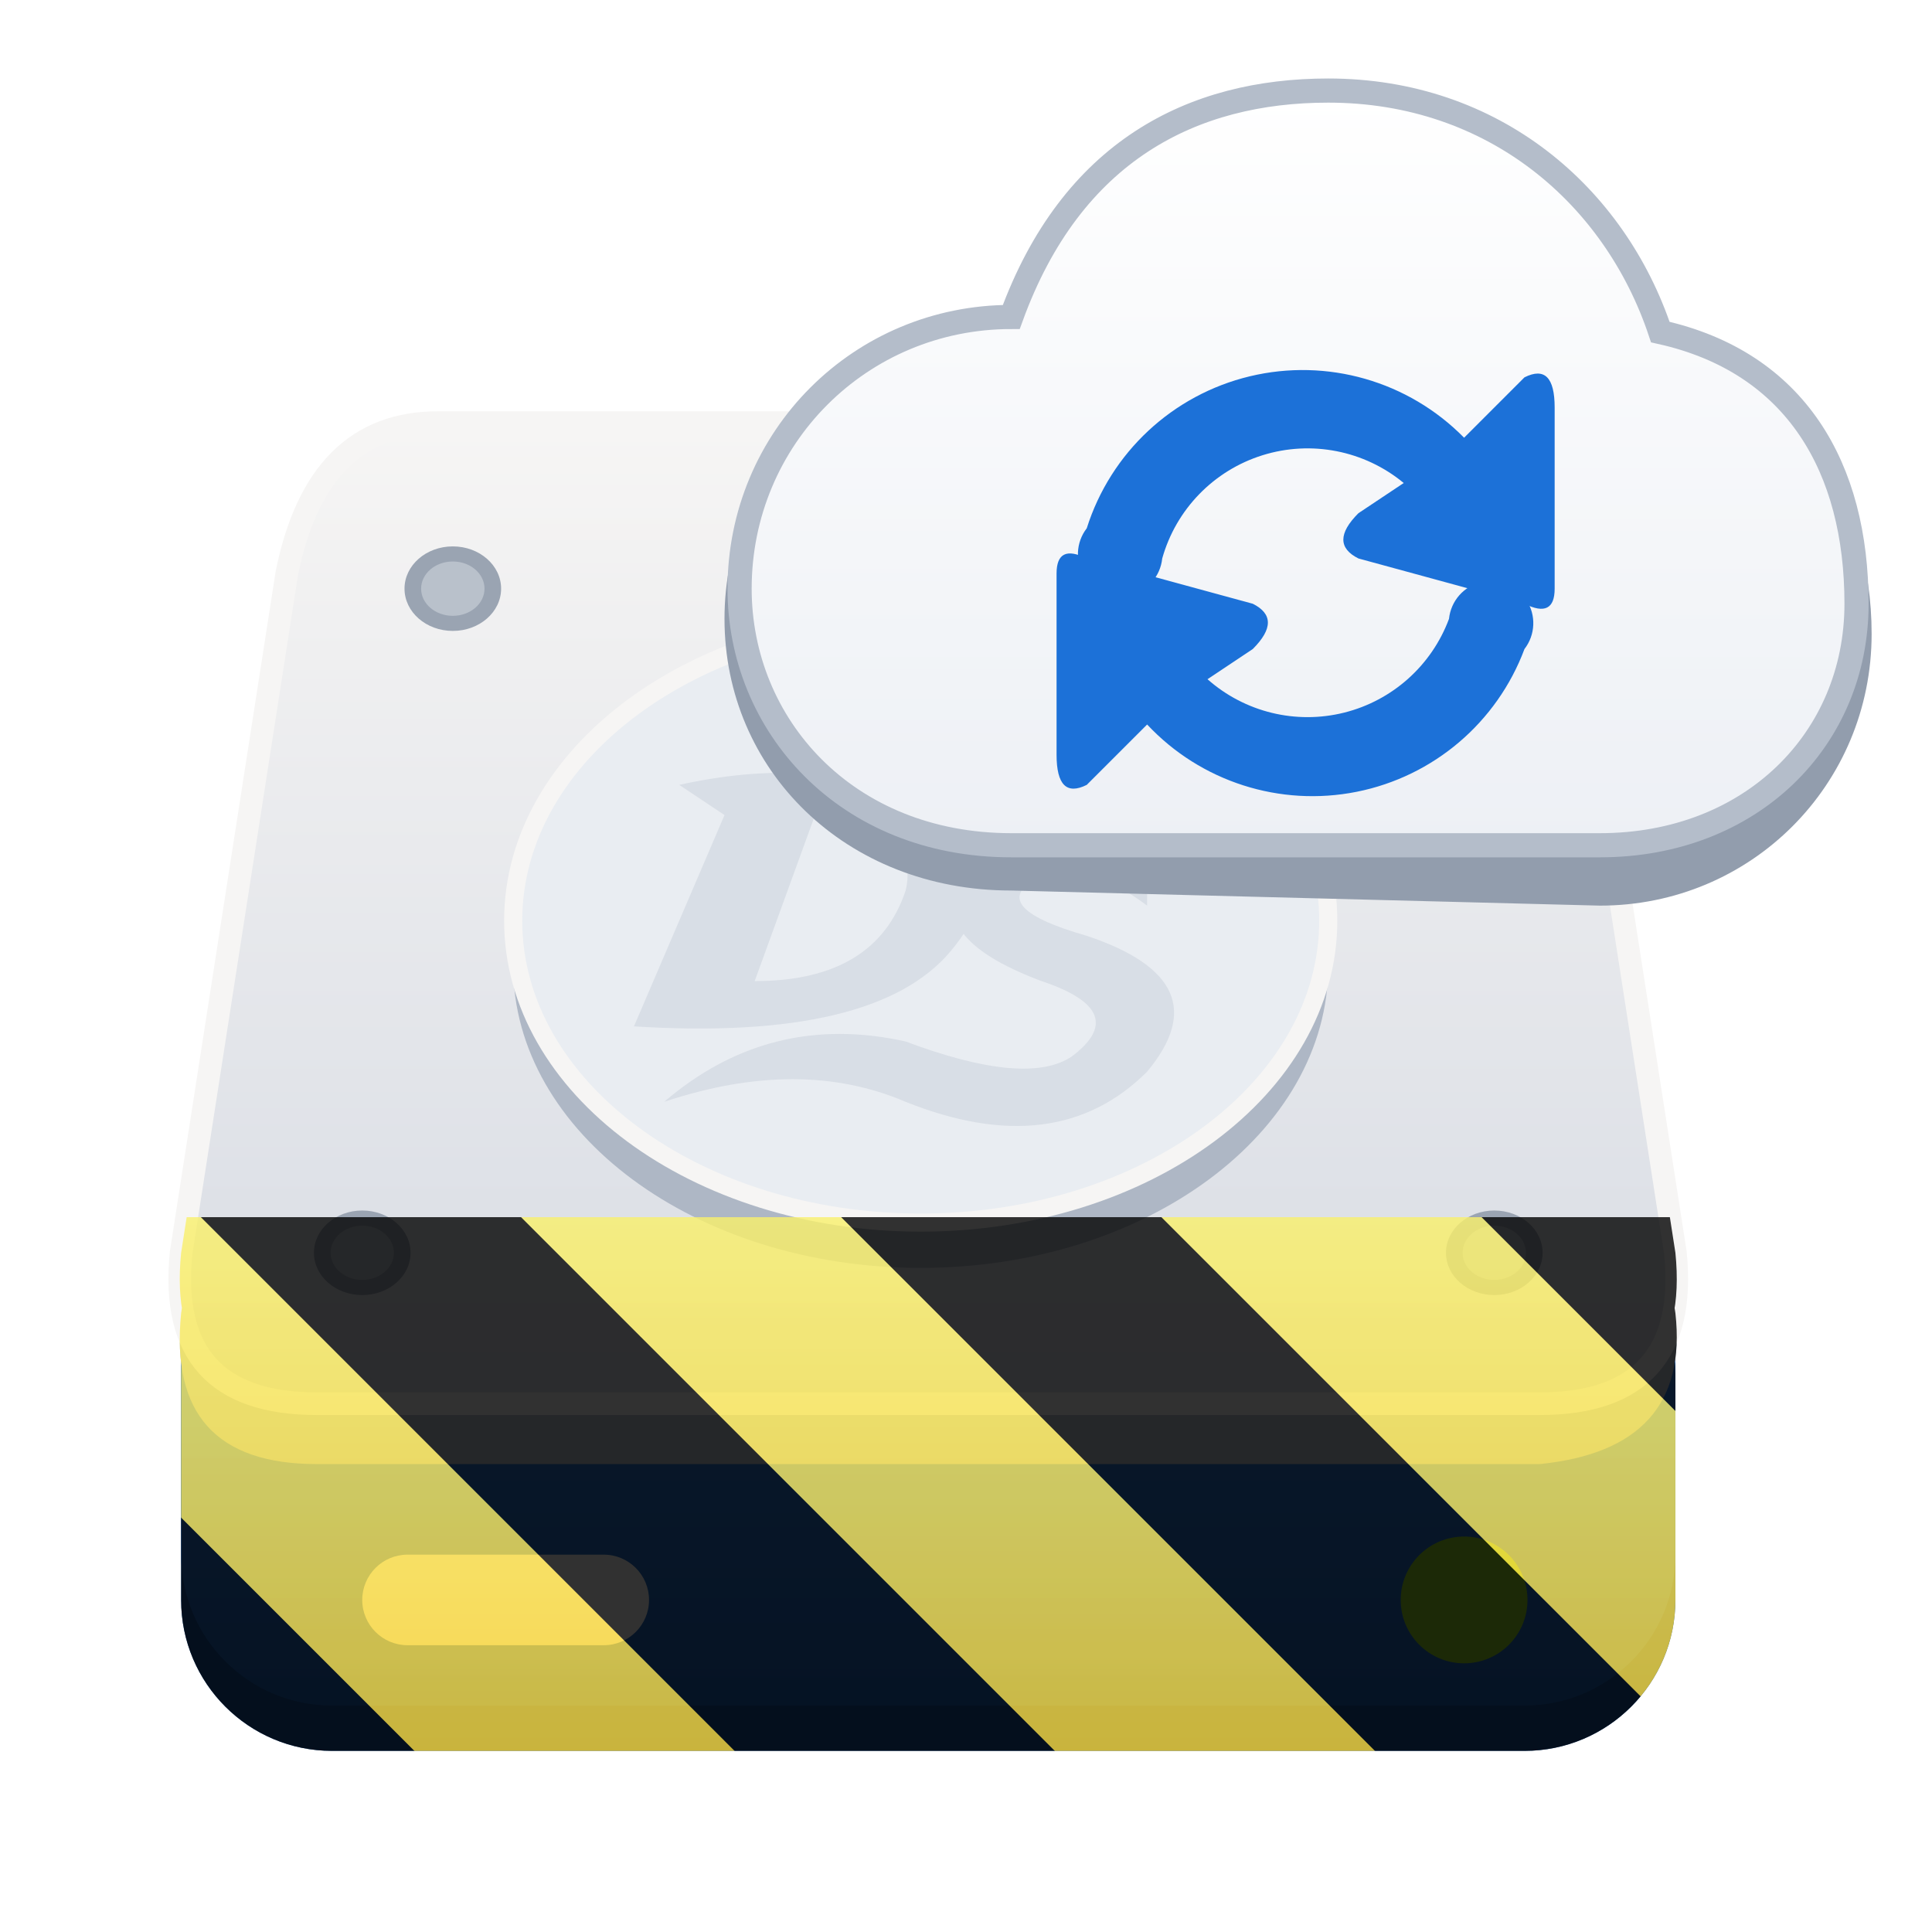
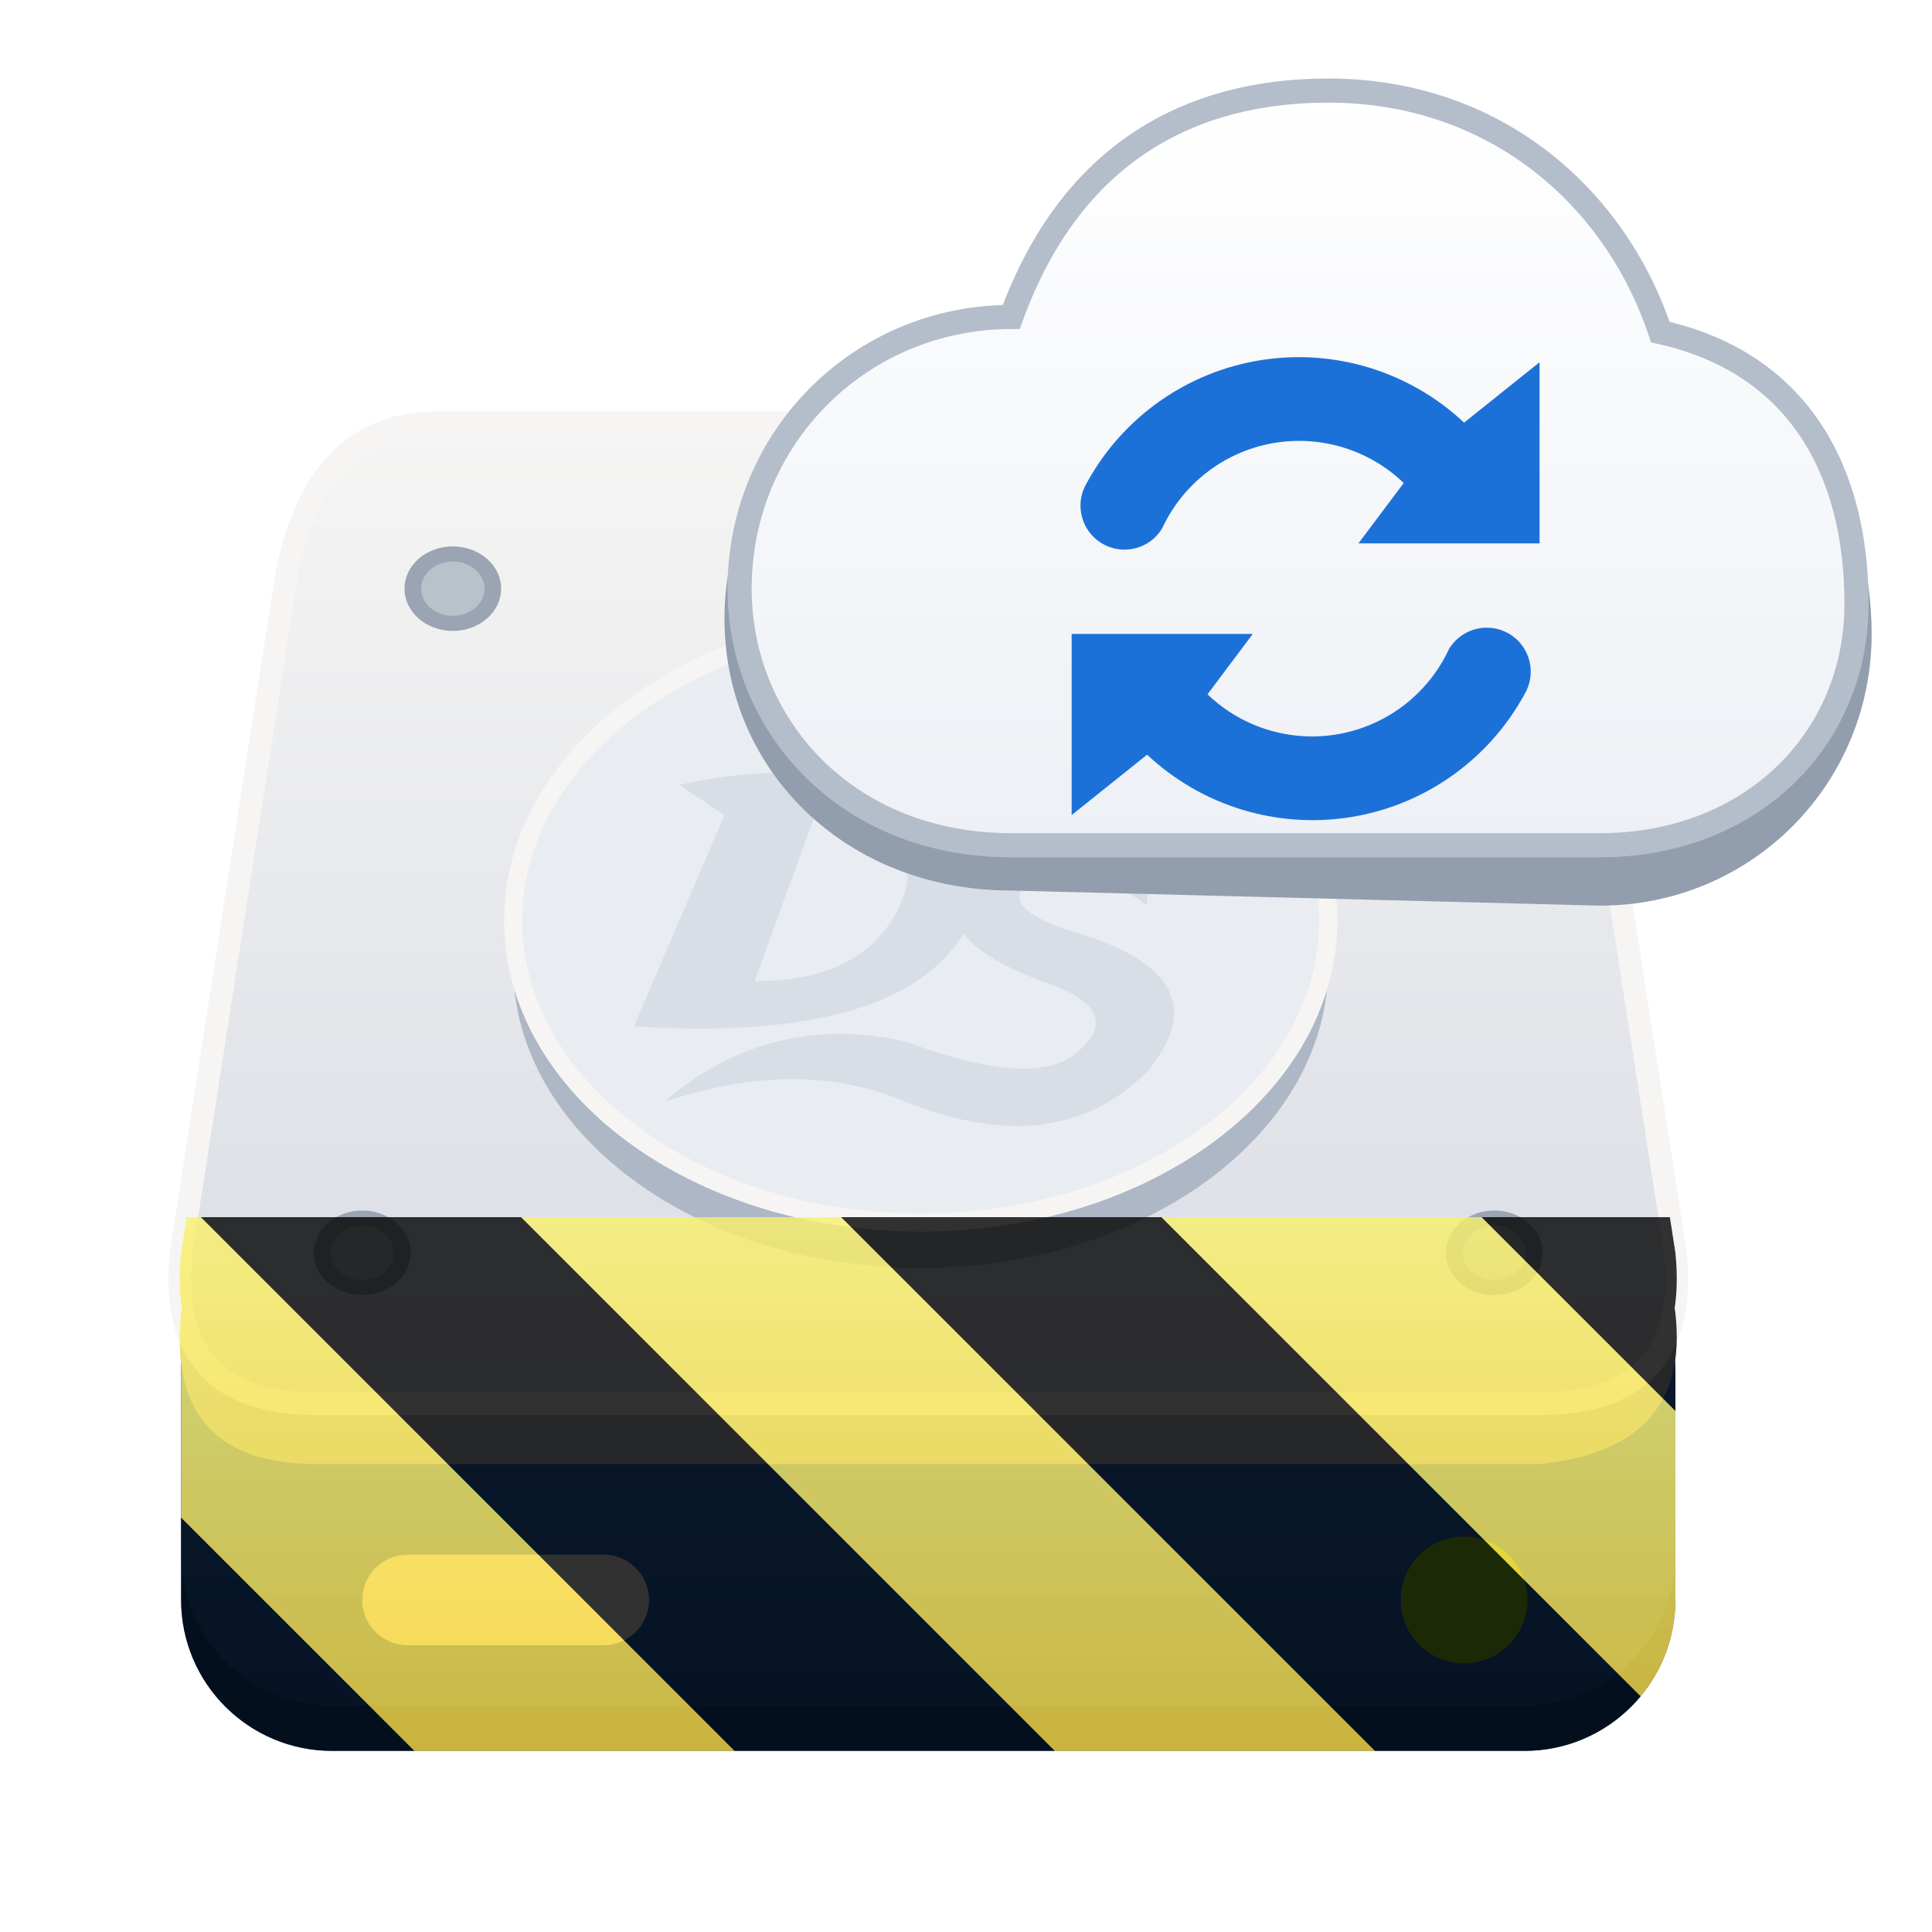
<svg xmlns="http://www.w3.org/2000/svg" width="128" height="128" viewBox="0 0 128 128">
  <defs>
    <linearGradient id="base" x1="0" y1="0" x2="0" y2="1">
      <stop stop-color="#3584e4" />
      <stop offset="1" stop-color="#1a5fb4" />
    </linearGradient>
    <linearGradient id="plate" x1="0" y1="0" x2="0" y2="1">
      <stop stop-color="#f6f5f4" />
      <stop offset="1" stop-color="#d8dce4" />
    </linearGradient>
    <linearGradient id="cloud" x1="0" y1="0" x2="0" y2="1">
      <stop stop-color="#ffffff" />
      <stop offset="1" stop-color="#edf0f5" />
    </linearGradient>
    <g id="screw">
      <ellipse rx="3.2" ry="2.8" fill="#9aa4b2" />
      <ellipse rx="2.1" ry="1.8" fill="#b9c1cb" />
    </g>
    <linearGradient id="devel-yellow" gradientUnits="userSpaceOnUse" x1="64" y1="80.64" x2="64" y2="128">
      <stop stop-color="#f9f06b" />
      <stop offset="1" stop-color="#f5c211" />
    </linearGradient>
    <clipPath id="devel-silhouette" clipPathUnits="userSpaceOnUse">
      <rect x="12" y="81" width="99" height="35" rx="10" />
      <path d="M29 31H94Q102 31 104 41L111 87Q112 96 102 97H21Q11 97 12 87L19 41Q21 31 29 31Z" />
      <path d="M29 28H94Q102 28 104 38L111 83Q112 93 102 93H21Q11 93 12 83L19 38Q21 28 29 28Z" stroke="#000" stroke-width="1.5" />
    </clipPath>
  </defs>
  <g id="drive">
    <rect x="12" y="81" width="99" height="35" rx="10" fill="#144b91" />
    <rect x="12" y="78" width="99" height="35" rx="10" fill="url(#base)" />
    <path d="M29 31H94Q102 31 104 41L111 87Q112 96 102 97H21Q11 97 12 87L19 41Q21 31 29 31Z" fill="#b9c1ce" />
    <path d="M29 28H94Q102 28 104 38L111 83Q112 93 102 93H21Q11 93 12 83L19 38Q21 28 29 28Z" fill="url(#plate)" stroke="#f6f5f4" stroke-width="1.5" />
    <use href="#screw" x="30" y="39" />
    <use href="#screw" x="94" y="39" />
    <use href="#screw" x="24" y="83" />
    <use href="#screw" x="99" y="83" />
    <ellipse cx="61" cy="64" rx="27" ry="20" fill="#aeb7c5" />
    <ellipse cx="61" cy="61" rx="27" ry="20" fill="#e9edf2" stroke="#f6f5f4" stroke-width="1.2" />
    <g id="monogram" fill="#a4afbf" opacity=".24">
      <path fill-rule="evenodd" d="M45 52Q54 50 61 53Q68 57 63 63Q58 69 42 68L48 54ZM50 65Q58 65 60 59Q61 55 54 54Z" />
      <path d="M76 56Q68 52 64 58Q61 62 69 65Q75 67 71 70Q68 72 60 69Q51 67 44 73Q53 70 60 73Q70 77 76 71Q81 65 72 62Q65 60 69 58Q72 57 76 60Z" />
    </g>
    <rect x="24" y="103" width="19" height="6" rx="3" fill="#f6f5f4" />
    <circle cx="97" cy="106" r="4.2" fill="#8cce24" />
  </g>
  <g id="remote-sync">
    <path d="M67 59C56 59 48 51 48 41C48 31 56 23 66 23C70 12 79 8 88 8C99 8 107 15 110 24C119 26 124 33 124 42C124 52 116 60 106 60Z" fill="#929dad" />
    <path d="M67 56C56 56 49 48 49 39C49 29 57 21 67 21C71 10 79 6 88 6C99 6 107 13 110 22C119 24 123 31 123 40C123 49 116 56 106 56Z" fill="url(#cloud)" stroke="#b4bdca" stroke-width="1.6" />
    <g fill="#1c71d8">
-       <path d="M72 35A15 15 0 0 1 97 29L101 25Q103 24 103 27V39Q103 41 101 40L90 37Q88 36 90 34L93 32A10 10 0 0 0 77 37A2.8 2.8 0 1 1 72 35Z" />
-       <path d="M101 43A15 15 0 0 1 76 48L72 52Q70 53 70 50V38Q70 36 72 37L83 40Q85 41 83 43L80 45A10 10 0 0 0 96 41A2.8 2.8 0 1 1 101 43Z" />
+       <path d="M72 32 A16 16 0 0 1 97 28 L102 24 V36 H90 L93 32 A10 10 0 0 0 77 35 A2.9 2.9 0 0 1 72 32 Z" />
+       <path d="M101 46 A16 16 0 0 1 76 50 L71 54 V42 H83 L80 46 A10 10 0 0 0 96 43 A2.9 2.9 0 0 1 101 46 Z" />
    </g>
  </g>
  <g id="devel-overlay" clip-path="url(#devel-silhouette)" opacity="0.8">
    <path d="M0 80.641H128V128H0Z" fill="url(#devel-yellow)" />
    <path d="M13.309 80.641L60.664 128H81.879L34.52 80.641ZM55.73 80.641L103.094 128H124.309L76.945 80.641ZM98.16 80.641L128 110.48V89.27L119.371 80.641ZM0 88.547V109.762L18.238 128H39.453Z" fill="#000000" />
  </g>
</svg>
